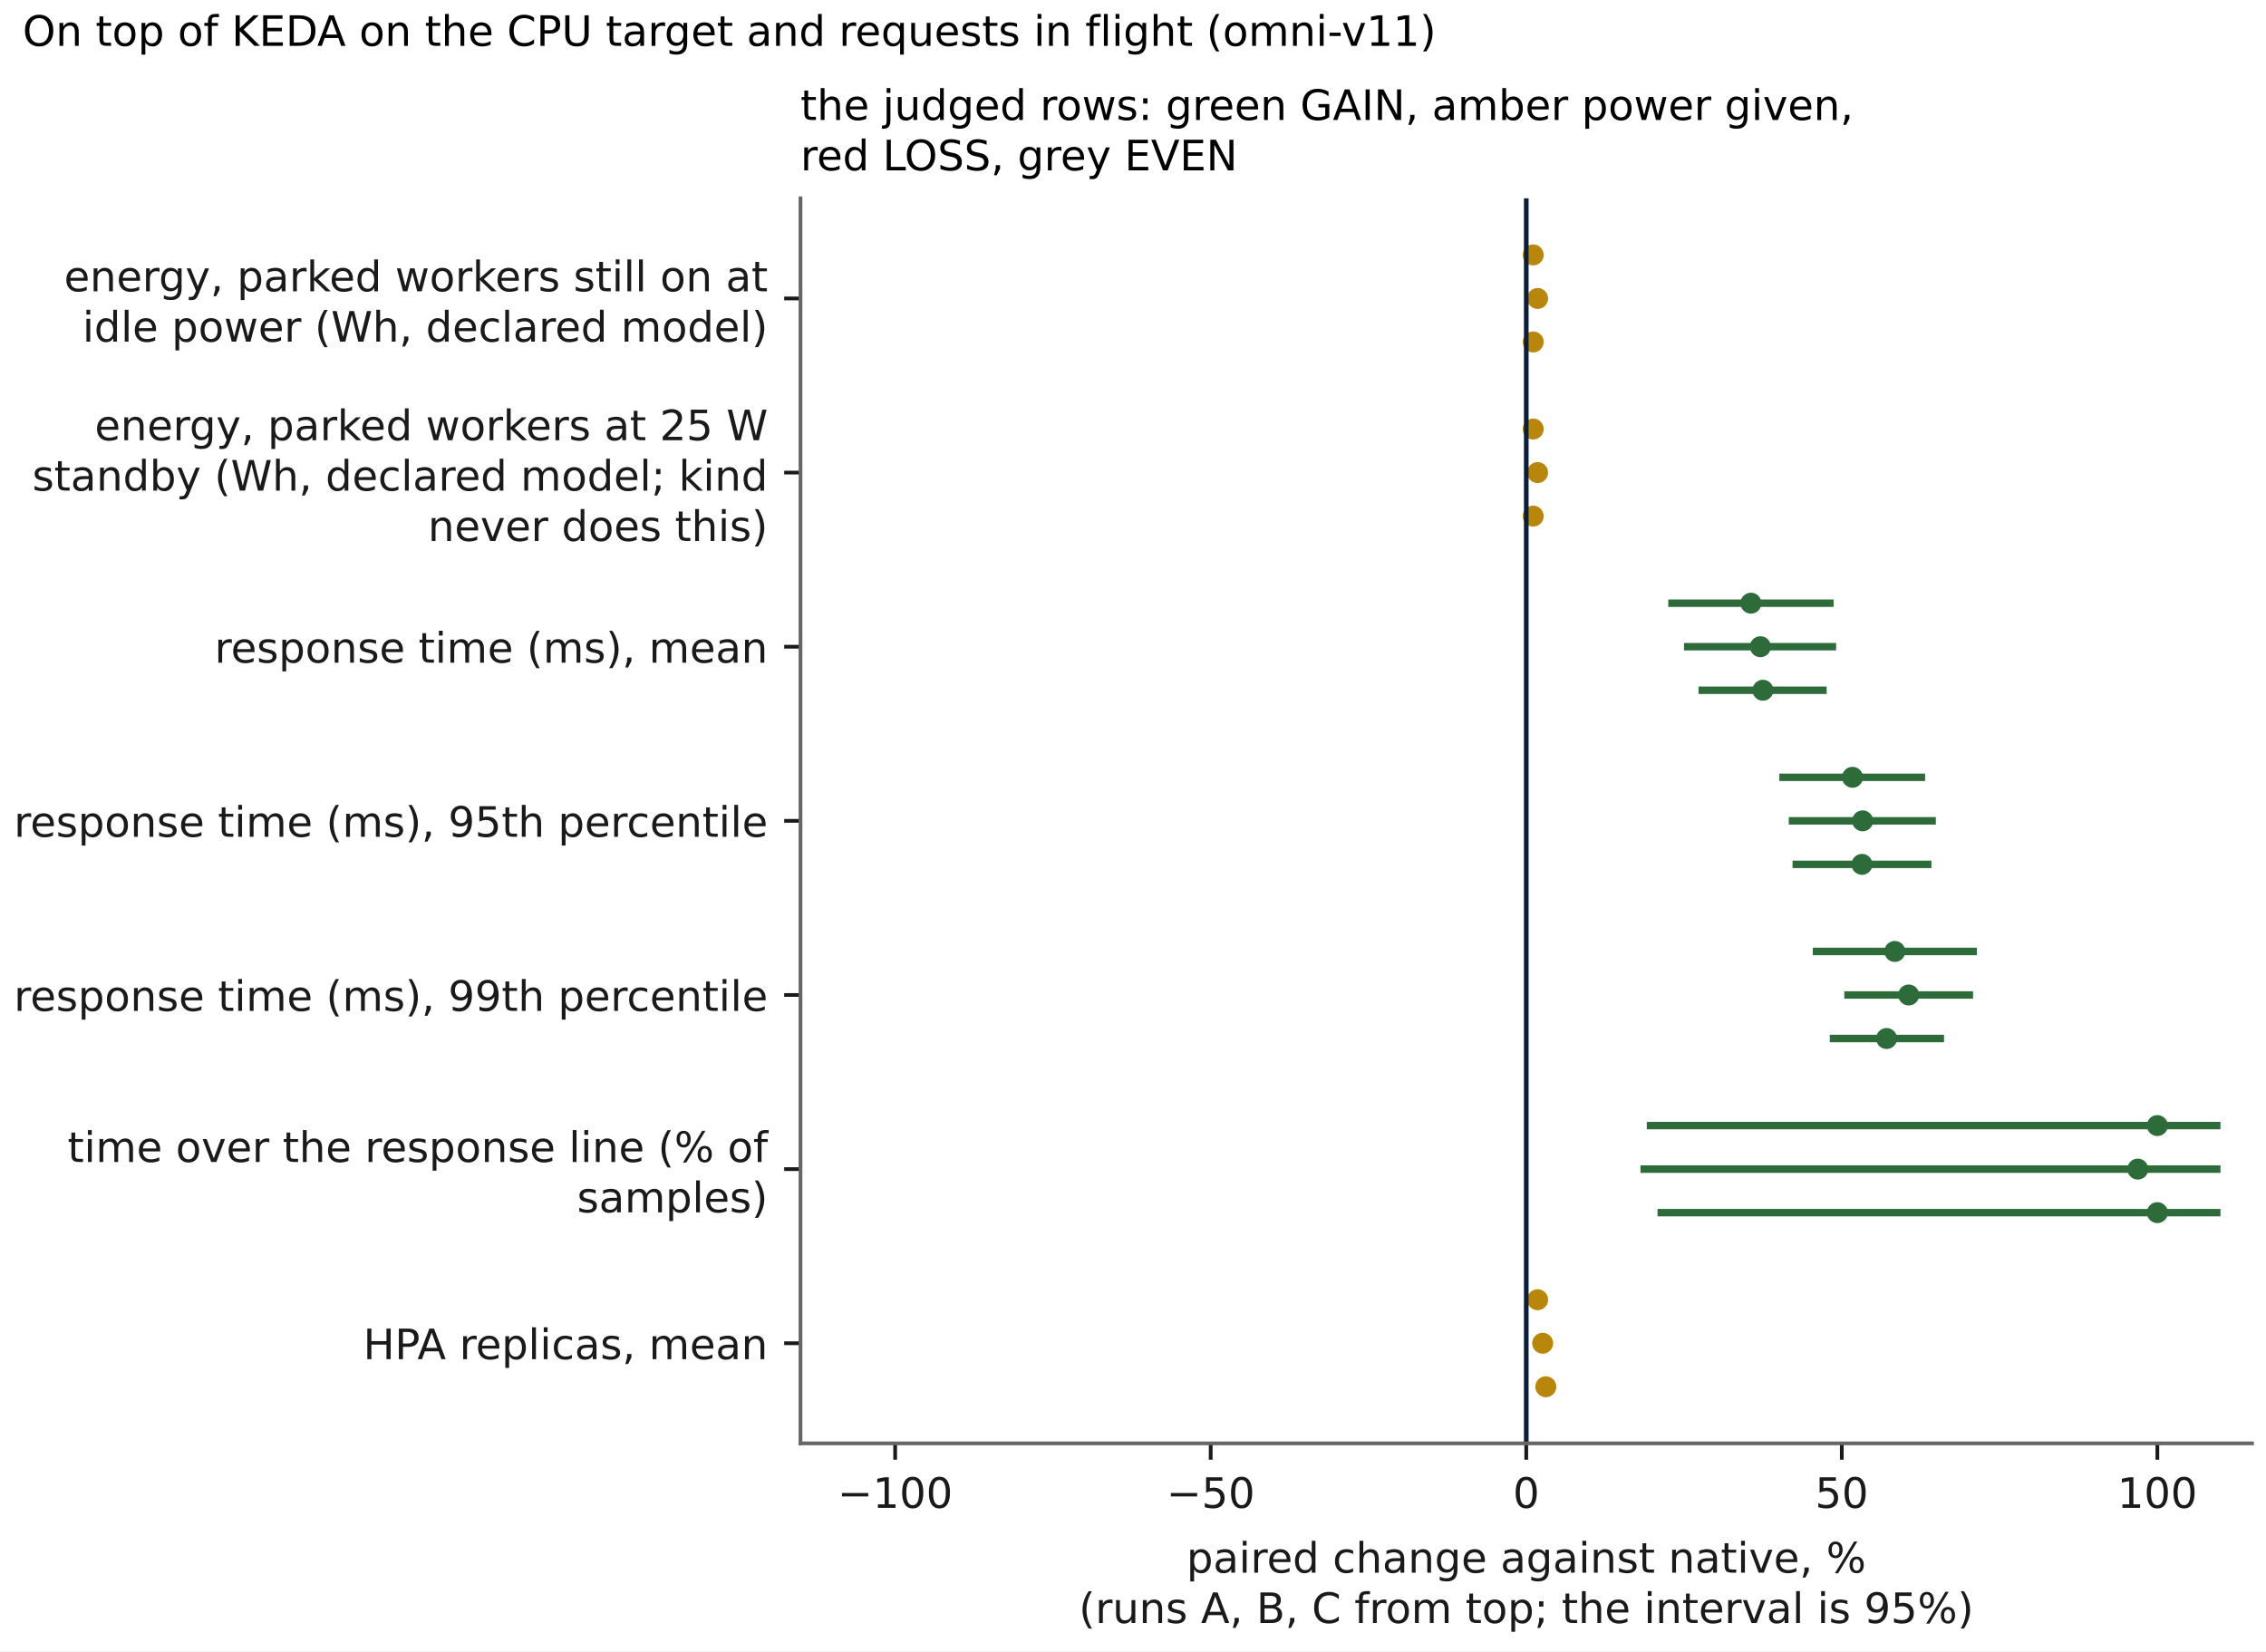
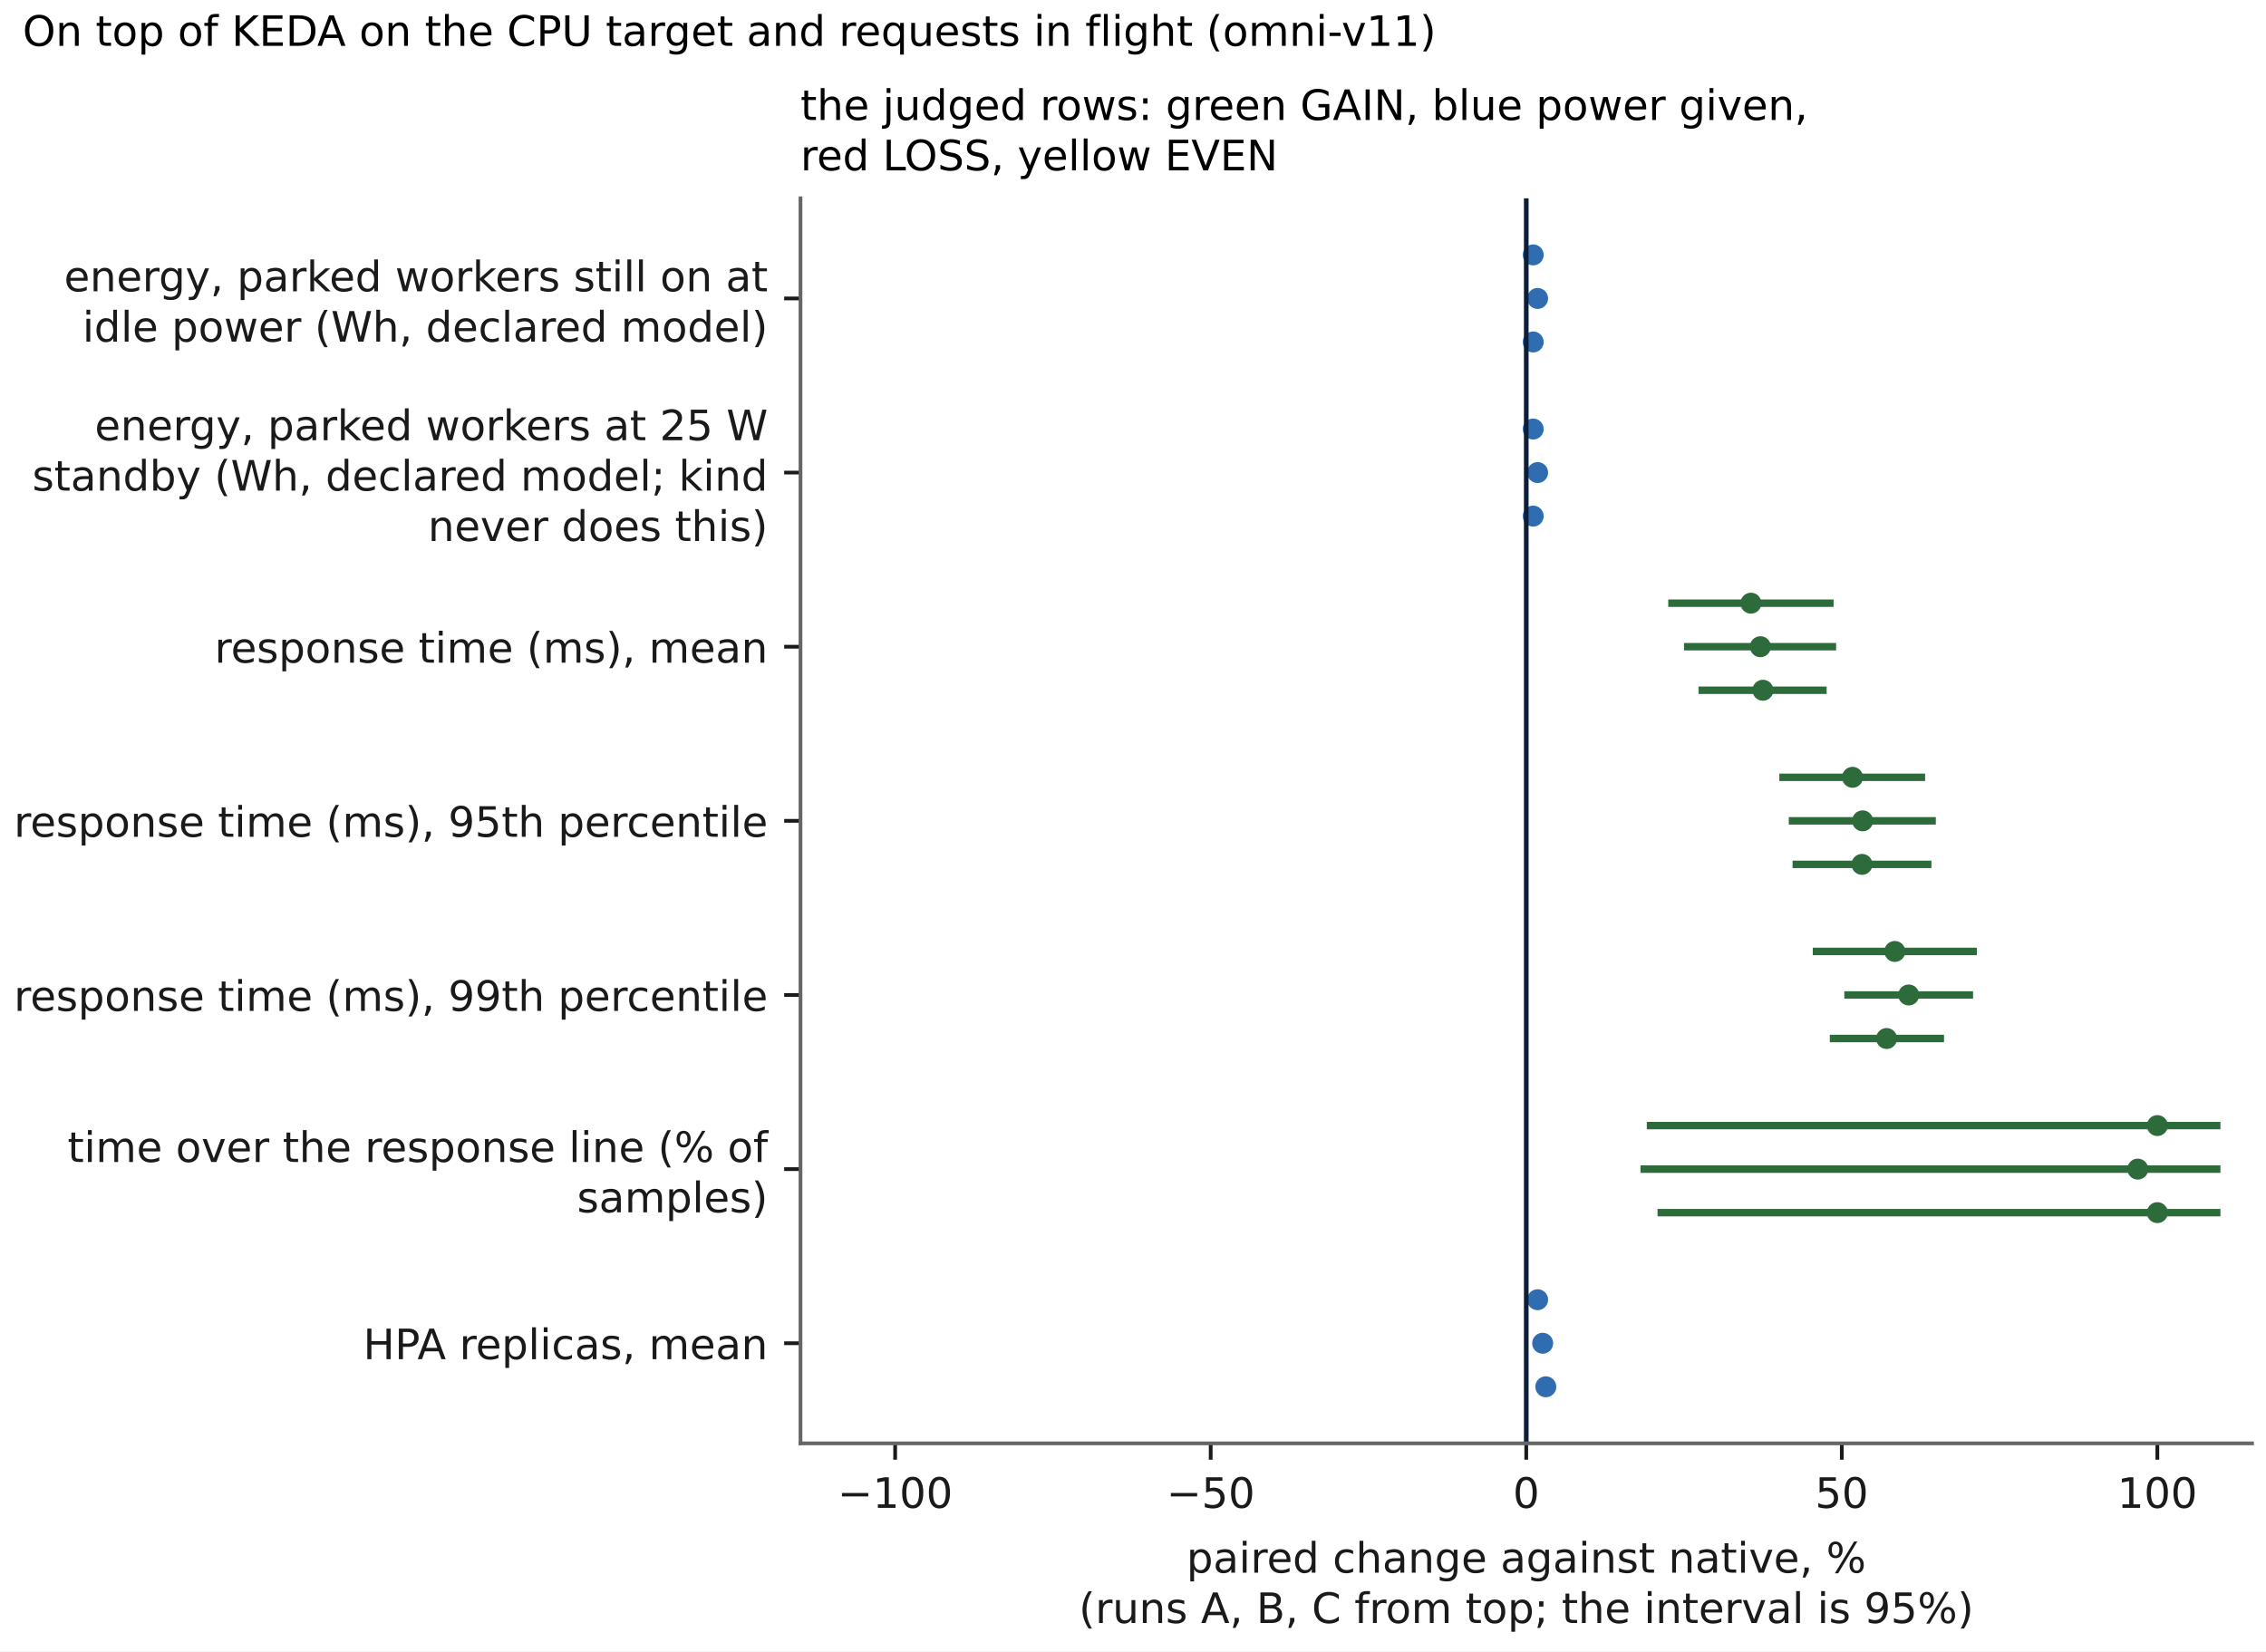
<svg xmlns="http://www.w3.org/2000/svg" xmlns:xlink="http://www.w3.org/1999/xlink" width="486pt" height="354.24pt" viewBox="0 0 486 354.24" version="1.1">
  <defs>
    <style type="text/css">*{stroke-linejoin: round; stroke-linecap: butt}</style>
  </defs>
  <g id="figure_1">
    <g id="patch_1">
      <path d="M 0 354.24  L 486 354.24  L 486 0  L 0 0  z " style="fill: #ffffff" />
    </g>
    <g id="axes_1">
      <g id="patch_2">
        <path d="M 171.685 309.635  L 483 309.635  L 483 42.543  L 171.685 42.543  z " style="fill: #ffffff" />
      </g>
      <g id="matplotlib.axis_1">
        <g id="xtick_1">
          <g id="line2d_1">
            <defs>
              <path id="m814b2a8047" d="M 0 0  L 0 3.5  " style="stroke: #1a1a1a; stroke-width: 0.8" />
            </defs>
            <g>
              <use xlink:href="#m814b2a8047" x="191.988" y="309.635" style="fill: #1a1a1a; stroke: #1a1a1a; stroke-width: 0.8" />
            </g>
          </g>
          <g id="text_1">
            <text style="font-size: 9px; font-family: 'DejaVu Sans'; text-anchor: middle; fill: #1a1a1a" x="191.988" y="323.473" transform="rotate(-0 191.9884 323.4727)">−100</text>
          </g>
        </g>
        <g id="xtick_2">
          <g id="line2d_2">
            <g>
              <use xlink:href="#m814b2a8047" x="259.665" y="309.635" style="fill: #1a1a1a; stroke: #1a1a1a; stroke-width: 0.8" />
            </g>
          </g>
          <g id="text_2">
            <text style="font-size: 9px; font-family: 'DejaVu Sans'; text-anchor: middle; fill: #1a1a1a" x="259.665" y="323.473" transform="rotate(-0 259.6654 323.4727)">−50</text>
          </g>
        </g>
        <g id="xtick_3">
          <g id="line2d_3">
            <g>
              <use xlink:href="#m814b2a8047" x="327.342" y="309.635" style="fill: #1a1a1a; stroke: #1a1a1a; stroke-width: 0.8" />
            </g>
          </g>
          <g id="text_3">
            <text style="font-size: 9px; font-family: 'DejaVu Sans'; text-anchor: middle; fill: #1a1a1a" x="327.342" y="323.473" transform="rotate(-0 327.3425 323.4727)">0</text>
          </g>
        </g>
        <g id="xtick_4">
          <g id="line2d_4">
            <g>
              <use xlink:href="#m814b2a8047" x="395.02" y="309.635" style="fill: #1a1a1a; stroke: #1a1a1a; stroke-width: 0.8" />
            </g>
          </g>
          <g id="text_4">
            <text style="font-size: 9px; font-family: 'DejaVu Sans'; text-anchor: middle; fill: #1a1a1a" x="395.02" y="323.473" transform="rotate(-0 395.0196 323.4727)">50</text>
          </g>
        </g>
        <g id="xtick_5">
          <g id="line2d_5">
            <g>
              <use xlink:href="#m814b2a8047" x="462.697" y="309.635" style="fill: #1a1a1a; stroke: #1a1a1a; stroke-width: 0.8" />
            </g>
          </g>
          <g id="text_5">
            <text style="font-size: 9px; font-family: 'DejaVu Sans'; text-anchor: middle; fill: #1a1a1a" x="462.697" y="323.473" transform="rotate(-0 462.6966 323.4727)">100</text>
          </g>
        </g>
        <g id="text_6">
          <text style="font-size: 9px; font-family: 'DejaVu Sans'; fill: #1a1a1a" transform="translate(254.4748 337.3743)">paired change against native, %</text>
          <text style="font-size: 9px; font-family: 'DejaVu Sans'; fill: #1a1a1a" transform="translate(231.3941 348.1768)">(runs A, B, C from top; the interval is 95%)</text>
        </g>
      </g>
      <g id="matplotlib.axis_2">
        <g id="ytick_1">
          <g id="line2d_6">
            <defs>
              <path id="m31e56b5a68" d="M 0 0  L -3.5 0  " style="stroke: #1a1a1a; stroke-width: 0.8" />
            </defs>
            <g>
              <use xlink:href="#m31e56b5a68" x="171.685" y="288.155" style="fill: #1a1a1a; stroke: #1a1a1a; stroke-width: 0.8" />
            </g>
          </g>
          <g id="text_7">
            <text style="font-size: 9px; font-family: 'DejaVu Sans'; text-anchor: end; fill: #1a1a1a" x="164.685" y="291.575" transform="rotate(-0 164.6852 291.5747)">HPA replicas, mean</text>
          </g>
        </g>
        <g id="ytick_2">
          <g id="line2d_7">
            <g>
              <use xlink:href="#m31e56b5a68" x="171.685" y="250.8" style="fill: #1a1a1a; stroke: #1a1a1a; stroke-width: 0.8" />
            </g>
          </g>
          <g id="text_8">
            <text style="font-size: 9px; font-family: 'DejaVu Sans'; fill: #1a1a1a" transform="translate(14.49071 249.2685)">time over the response line (% of</text>
            <text style="font-size: 9px; font-family: 'DejaVu Sans'; fill: #1a1a1a" transform="translate(123.7634 260.071)">samples)</text>
          </g>
        </g>
        <g id="ytick_3">
          <g id="line2d_8">
            <g>
              <use xlink:href="#m31e56b5a68" x="171.685" y="213.445" style="fill: #1a1a1a; stroke: #1a1a1a; stroke-width: 0.8" />
            </g>
          </g>
          <g id="text_9">
            <text style="font-size: 9px; font-family: 'DejaVu Sans'; text-anchor: end; fill: #1a1a1a" x="164.685" y="216.864" transform="rotate(-0 164.6852 216.8638)">response time (ms), 99th percentile</text>
          </g>
        </g>
        <g id="ytick_4">
          <g id="line2d_9">
            <g>
              <use xlink:href="#m31e56b5a68" x="171.685" y="176.089" style="fill: #1a1a1a; stroke: #1a1a1a; stroke-width: 0.8" />
            </g>
          </g>
          <g id="text_10">
            <text style="font-size: 9px; font-family: 'DejaVu Sans'; text-anchor: end; fill: #1a1a1a" x="164.685" y="179.508" transform="rotate(-0 164.6852 179.5084)">response time (ms), 95th percentile</text>
          </g>
        </g>
        <g id="ytick_5">
          <g id="line2d_10">
            <g>
              <use xlink:href="#m31e56b5a68" x="171.685" y="138.734" style="fill: #1a1a1a; stroke: #1a1a1a; stroke-width: 0.8" />
            </g>
          </g>
          <g id="text_11">
            <text style="font-size: 9px; font-family: 'DejaVu Sans'; text-anchor: end; fill: #1a1a1a" x="164.685" y="142.153" transform="rotate(-0 164.6852 142.1529)">response time (ms), mean</text>
          </g>
        </g>
        <g id="ytick_6">
          <g id="line2d_11">
            <g>
              <use xlink:href="#m31e56b5a68" x="171.685" y="101.378" style="fill: #1a1a1a; stroke: #1a1a1a; stroke-width: 0.8" />
            </g>
          </g>
          <g id="text_12">
            <text style="font-size: 9px; font-family: 'DejaVu Sans'; fill: #1a1a1a" transform="translate(20.31118 94.44547)">energy, parked workers at 25 W</text>
            <text style="font-size: 9px; font-family: 'DejaVu Sans'; fill: #1a1a1a" transform="translate(6.925084 105.2479)">standby (Wh, declared model; kind</text>
            <text style="font-size: 9px; font-family: 'DejaVu Sans'; fill: #1a1a1a" transform="translate(91.77962 116.0504)">never does this)</text>
          </g>
        </g>
        <g id="ytick_7">
          <g id="line2d_12">
            <g>
              <use xlink:href="#m31e56b5a68" x="171.685" y="64.023" style="fill: #1a1a1a; stroke: #1a1a1a; stroke-width: 0.8" />
            </g>
          </g>
          <g id="text_13">
            <text style="font-size: 9px; font-family: 'DejaVu Sans'; fill: #1a1a1a" transform="translate(13.73415 62.49125)">energy, parked workers still on at</text>
            <text style="font-size: 9px; font-family: 'DejaVu Sans'; fill: #1a1a1a" transform="translate(17.69415 73.29371)">idle power (Wh, declared model)</text>
          </g>
        </g>
      </g>
      <g id="line2d_13">
-         <path d="M 328.019 278.817  L 331.538 278.817  " clip-path="url(#p31fef0eb9d)" style="fill: none; stroke: #b8860b; stroke-width: 1.6" />
+         <path d="M 328.019 278.817  L 331.538 278.817  " clip-path="url(#p31fef0eb9d)" style="fill: none; stroke: #2f6db0; stroke-width: 1.6" />
      </g>
      <g id="line2d_14">
        <defs>
-           <path id="m5563fab465" d="M 0 1.75  C 0.464 1.75 0.909 1.566 1.237 1.237  C 1.566 0.909 1.75 0.464 1.75 0  C 1.75 -0.464 1.566 -0.909 1.237 -1.237  C 0.909 -1.566 0.464 -1.75 0 -1.75  C -0.464 -1.75 -0.909 -1.566 -1.237 -1.237  C -1.566 -0.909 -1.75 -0.464 -1.75 0  C -1.75 0.464 -1.566 0.909 -1.237 1.237  C -0.909 1.566 -0.464 1.75 0 1.75  z " style="stroke: #b8860b" />
+           <path id="m39e15a943a" d="M 0 1.75  C 0.464 1.75 0.909 1.566 1.237 1.237  C 1.566 0.909 1.75 0.464 1.75 0  C 1.75 -0.464 1.566 -0.909 1.237 -1.237  C 0.909 -1.566 0.464 -1.75 0 -1.75  C -0.464 -1.75 -0.909 -1.566 -1.237 -1.237  C -1.566 -0.909 -1.75 -0.464 -1.75 0  C -1.75 0.464 -1.566 0.909 -1.237 1.237  C -0.909 1.566 -0.464 1.75 0 1.75  z " style="stroke: #2f6db0" />
        </defs>
        <g clip-path="url(#p31fef0eb9d)">
-           <use xlink:href="#m5563fab465" x="329.779" y="278.817" style="fill: #b8860b; stroke: #b8860b" />
+           <use xlink:href="#m39e15a943a" x="329.779" y="278.817" style="fill: #2f6db0; stroke: #2f6db0" />
        </g>
      </g>
      <g id="line2d_15">
-         <path d="M 329.373 288.155  L 332.486 288.155  " clip-path="url(#p31fef0eb9d)" style="fill: none; stroke: #b8860b; stroke-width: 1.6" />
+         <path d="M 329.373 288.155  L 332.486 288.155  " clip-path="url(#p31fef0eb9d)" style="fill: none; stroke: #2f6db0; stroke-width: 1.6" />
      </g>
      <g id="line2d_16">
        <g clip-path="url(#p31fef0eb9d)">
-           <use xlink:href="#m5563fab465" x="330.862" y="288.155" style="fill: #b8860b; stroke: #b8860b" />
+           <use xlink:href="#m39e15a943a" x="330.862" y="288.155" style="fill: #2f6db0; stroke: #2f6db0" />
        </g>
      </g>
      <g id="line2d_17">
-         <path d="M 329.914 297.494  L 333.027 297.494  " clip-path="url(#p31fef0eb9d)" style="fill: none; stroke: #b8860b; stroke-width: 1.6" />
+         <path d="M 329.914 297.494  L 333.027 297.494  " clip-path="url(#p31fef0eb9d)" style="fill: none; stroke: #2f6db0; stroke-width: 1.6" />
      </g>
      <g id="line2d_18">
        <g clip-path="url(#p31fef0eb9d)">
-           <use xlink:href="#m5563fab465" x="331.538" y="297.494" style="fill: #b8860b; stroke: #b8860b" />
+           <use xlink:href="#m39e15a943a" x="331.538" y="297.494" style="fill: #2f6db0; stroke: #2f6db0" />
        </g>
      </g>
      <g id="line2d_19">
        <path d="M 353.195 241.461  L 476.232 241.461  " clip-path="url(#p31fef0eb9d)" style="fill: none; stroke: #2e6b3a; stroke-width: 1.6" />
      </g>
      <g id="line2d_20">
        <defs>
          <path id="m73f3a7aa01" d="M 0 1.75  C 0.464 1.75 0.909 1.566 1.237 1.237  C 1.566 0.909 1.75 0.464 1.75 0  C 1.75 -0.464 1.566 -0.909 1.237 -1.237  C 0.909 -1.566 0.464 -1.75 0 -1.75  C -0.464 -1.75 -0.909 -1.566 -1.237 -1.237  C -1.566 -0.909 -1.75 -0.464 -1.75 0  C -1.75 0.464 -1.566 0.909 -1.237 1.237  C -0.909 1.566 -0.464 1.75 0 1.75  z " style="stroke: #2e6b3a" />
        </defs>
        <g clip-path="url(#p31fef0eb9d)">
          <use xlink:href="#m73f3a7aa01" x="462.697" y="241.461" style="fill: #2e6b3a; stroke: #2e6b3a" />
        </g>
      </g>
      <g id="line2d_21">
        <path d="M 351.842 250.8  L 476.232 250.8  " clip-path="url(#p31fef0eb9d)" style="fill: none; stroke: #2e6b3a; stroke-width: 1.6" />
      </g>
      <g id="line2d_22">
        <g clip-path="url(#p31fef0eb9d)">
          <use xlink:href="#m73f3a7aa01" x="458.501" y="250.8" style="fill: #2e6b3a; stroke: #2e6b3a" />
        </g>
      </g>
      <g id="line2d_23">
        <path d="M 355.496 260.139  L 476.232 260.139  " clip-path="url(#p31fef0eb9d)" style="fill: none; stroke: #2e6b3a; stroke-width: 1.6" />
      </g>
      <g id="line2d_24">
        <g clip-path="url(#p31fef0eb9d)">
          <use xlink:href="#m73f3a7aa01" x="462.697" y="260.139" style="fill: #2e6b3a; stroke: #2e6b3a" />
        </g>
      </g>
      <g id="line2d_25">
        <path d="M 388.793 204.106  L 423.985 204.106  " clip-path="url(#p31fef0eb9d)" style="fill: none; stroke: #2e6b3a; stroke-width: 1.6" />
      </g>
      <g id="line2d_26">
        <g clip-path="url(#p31fef0eb9d)">
          <use xlink:href="#m73f3a7aa01" x="406.389" y="204.106" style="fill: #2e6b3a; stroke: #2e6b3a" />
        </g>
      </g>
      <g id="line2d_27">
        <path d="M 395.561 213.445  L 423.173 213.445  " clip-path="url(#p31fef0eb9d)" style="fill: none; stroke: #2e6b3a; stroke-width: 1.6" />
      </g>
      <g id="line2d_28">
        <g clip-path="url(#p31fef0eb9d)">
          <use xlink:href="#m73f3a7aa01" x="409.367" y="213.445" style="fill: #2e6b3a; stroke: #2e6b3a" />
        </g>
      </g>
      <g id="line2d_29">
        <path d="M 392.448 222.783  L 416.947 222.783  " clip-path="url(#p31fef0eb9d)" style="fill: none; stroke: #2e6b3a; stroke-width: 1.6" />
      </g>
      <g id="line2d_30">
        <g clip-path="url(#p31fef0eb9d)">
          <use xlink:href="#m73f3a7aa01" x="404.63" y="222.783" style="fill: #2e6b3a; stroke: #2e6b3a" />
        </g>
      </g>
      <g id="line2d_31">
        <path d="M 381.62 166.75  L 412.886 166.75  " clip-path="url(#p31fef0eb9d)" style="fill: none; stroke: #2e6b3a; stroke-width: 1.6" />
      </g>
      <g id="line2d_32">
        <g clip-path="url(#p31fef0eb9d)">
          <use xlink:href="#m73f3a7aa01" x="397.321" y="166.75" style="fill: #2e6b3a; stroke: #2e6b3a" />
        </g>
      </g>
      <g id="line2d_33">
        <path d="M 383.65 176.089  L 415.187 176.089  " clip-path="url(#p31fef0eb9d)" style="fill: none; stroke: #2e6b3a; stroke-width: 1.6" />
      </g>
      <g id="line2d_34">
        <g clip-path="url(#p31fef0eb9d)">
          <use xlink:href="#m73f3a7aa01" x="399.486" y="176.089" style="fill: #2e6b3a; stroke: #2e6b3a" />
        </g>
      </g>
      <g id="line2d_35">
        <path d="M 384.462 185.428  L 414.24 185.428  " clip-path="url(#p31fef0eb9d)" style="fill: none; stroke: #2e6b3a; stroke-width: 1.6" />
      </g>
      <g id="line2d_36">
        <g clip-path="url(#p31fef0eb9d)">
          <use xlink:href="#m73f3a7aa01" x="399.351" y="185.428" style="fill: #2e6b3a; stroke: #2e6b3a" />
        </g>
      </g>
      <g id="line2d_37">
        <path d="M 357.797 129.395  L 393.26 129.395  " clip-path="url(#p31fef0eb9d)" style="fill: none; stroke: #2e6b3a; stroke-width: 1.6" />
      </g>
      <g id="line2d_38">
        <g clip-path="url(#p31fef0eb9d)">
          <use xlink:href="#m73f3a7aa01" x="375.529" y="129.395" style="fill: #2e6b3a; stroke: #2e6b3a" />
        </g>
      </g>
      <g id="line2d_39">
        <path d="M 361.181 138.734  L 393.801 138.734  " clip-path="url(#p31fef0eb9d)" style="fill: none; stroke: #2e6b3a; stroke-width: 1.6" />
      </g>
      <g id="line2d_40">
        <g clip-path="url(#p31fef0eb9d)">
          <use xlink:href="#m73f3a7aa01" x="377.559" y="138.734" style="fill: #2e6b3a; stroke: #2e6b3a" />
        </g>
      </g>
      <g id="line2d_41">
        <path d="M 364.294 148.073  L 391.771 148.073  " clip-path="url(#p31fef0eb9d)" style="fill: none; stroke: #2e6b3a; stroke-width: 1.6" />
      </g>
      <g id="line2d_42">
        <g clip-path="url(#p31fef0eb9d)">
          <use xlink:href="#m73f3a7aa01" x="378.1" y="148.073" style="fill: #2e6b3a; stroke: #2e6b3a" />
        </g>
      </g>
      <g id="line2d_43">
-         <path d="M 327.749 92.039  L 329.779 92.039  " clip-path="url(#p31fef0eb9d)" style="fill: none; stroke: #b8860b; stroke-width: 1.6" />
+         <path d="M 327.749 92.039  L 329.779 92.039  " clip-path="url(#p31fef0eb9d)" style="fill: none; stroke: #2f6db0; stroke-width: 1.6" />
      </g>
      <g id="line2d_44">
        <g clip-path="url(#p31fef0eb9d)">
-           <use xlink:href="#m5563fab465" x="328.831" y="92.039" style="fill: #b8860b; stroke: #b8860b" />
+           <use xlink:href="#m39e15a943a" x="328.831" y="92.039" style="fill: #2f6db0; stroke: #2f6db0" />
        </g>
      </g>
      <g id="line2d_45">
-         <path d="M 328.831 101.378  L 330.862 101.378  " clip-path="url(#p31fef0eb9d)" style="fill: none; stroke: #b8860b; stroke-width: 1.6" />
+         <path d="M 328.831 101.378  L 330.862 101.378  " clip-path="url(#p31fef0eb9d)" style="fill: none; stroke: #2f6db0; stroke-width: 1.6" />
      </g>
      <g id="line2d_46">
        <g clip-path="url(#p31fef0eb9d)">
-           <use xlink:href="#m5563fab465" x="329.779" y="101.378" style="fill: #b8860b; stroke: #b8860b" />
+           <use xlink:href="#m39e15a943a" x="329.779" y="101.378" style="fill: #2f6db0; stroke: #2f6db0" />
        </g>
      </g>
      <g id="line2d_47">
-         <path d="M 328.155 110.717  L 329.644 110.717  " clip-path="url(#p31fef0eb9d)" style="fill: none; stroke: #b8860b; stroke-width: 1.6" />
+         <path d="M 328.155 110.717  L 329.644 110.717  " clip-path="url(#p31fef0eb9d)" style="fill: none; stroke: #2f6db0; stroke-width: 1.6" />
      </g>
      <g id="line2d_48">
        <g clip-path="url(#p31fef0eb9d)">
-           <use xlink:href="#m5563fab465" x="328.831" y="110.717" style="fill: #b8860b; stroke: #b8860b" />
+           <use xlink:href="#m39e15a943a" x="328.831" y="110.717" style="fill: #2f6db0; stroke: #2f6db0" />
        </g>
      </g>
      <g id="line2d_49">
-         <path d="M 327.749 54.684  L 329.779 54.684  " clip-path="url(#p31fef0eb9d)" style="fill: none; stroke: #b8860b; stroke-width: 1.6" />
+         <path d="M 327.749 54.684  L 329.779 54.684  " clip-path="url(#p31fef0eb9d)" style="fill: none; stroke: #2f6db0; stroke-width: 1.6" />
      </g>
      <g id="line2d_50">
        <g clip-path="url(#p31fef0eb9d)">
-           <use xlink:href="#m5563fab465" x="328.831" y="54.684" style="fill: #b8860b; stroke: #b8860b" />
+           <use xlink:href="#m39e15a943a" x="328.831" y="54.684" style="fill: #2f6db0; stroke: #2f6db0" />
        </g>
      </g>
      <g id="line2d_51">
-         <path d="M 328.831 64.023  L 330.862 64.023  " clip-path="url(#p31fef0eb9d)" style="fill: none; stroke: #b8860b; stroke-width: 1.6" />
+         <path d="M 328.831 64.023  L 330.862 64.023  " clip-path="url(#p31fef0eb9d)" style="fill: none; stroke: #2f6db0; stroke-width: 1.6" />
      </g>
      <g id="line2d_52">
        <g clip-path="url(#p31fef0eb9d)">
-           <use xlink:href="#m5563fab465" x="329.779" y="64.023" style="fill: #b8860b; stroke: #b8860b" />
+           <use xlink:href="#m39e15a943a" x="329.779" y="64.023" style="fill: #2f6db0; stroke: #2f6db0" />
        </g>
      </g>
      <g id="line2d_53">
-         <path d="M 328.155 73.362  L 329.644 73.362  " clip-path="url(#p31fef0eb9d)" style="fill: none; stroke: #b8860b; stroke-width: 1.6" />
+         <path d="M 328.155 73.362  L 329.644 73.362  " clip-path="url(#p31fef0eb9d)" style="fill: none; stroke: #2f6db0; stroke-width: 1.6" />
      </g>
      <g id="line2d_54">
        <g clip-path="url(#p31fef0eb9d)">
-           <use xlink:href="#m5563fab465" x="328.831" y="73.362" style="fill: #b8860b; stroke: #b8860b" />
+           <use xlink:href="#m39e15a943a" x="328.831" y="73.362" style="fill: #2f6db0; stroke: #2f6db0" />
        </g>
      </g>
      <g id="line2d_55">
        <path d="M 327.342 309.635  L 327.342 42.543  " clip-path="url(#p31fef0eb9d)" style="fill: none; stroke: #0b1f3a; stroke-linecap: square" />
      </g>
      <g id="patch_3">
        <path d="M 171.685 309.635  L 171.685 42.543  " style="fill: none; stroke: #666666; stroke-width: 0.8; stroke-linejoin: miter; stroke-linecap: square" />
      </g>
      <g id="patch_4">
        <path d="M 171.685 309.635  L 483 309.635  " style="fill: none; stroke: #666666; stroke-width: 0.8; stroke-linejoin: miter; stroke-linecap: square" />
      </g>
      <g id="text_14">
-         <text style="font-size: 9px; font-family: 'DejaVu Sans'" transform="translate(171.6852 25.7409)">the judged rows: green GAIN, amber power given,</text>
-         <text style="font-size: 9px; font-family: 'DejaVu Sans'" transform="translate(171.6852 36.54336)">red LOSS, grey EVEN</text>
+         <text style="font-size: 9px; font-family: 'DejaVu Sans'" transform="translate(171.6852 25.7409)">the judged rows: green GAIN, blue power given,</text>
+         <text style="font-size: 9px; font-family: 'DejaVu Sans'" transform="translate(171.6852 36.54336)">red LOSS, yellow EVEN</text>
      </g>
    </g>
    <g id="text_15">
      <text style="font-size: 9px; font-family: 'DejaVu Sans'; text-anchor: start" x="4.86" y="9.839" transform="rotate(-0 4.86 9.838834)">On top of KEDA on the CPU target and requests in flight (omni-v11)</text>
    </g>
  </g>
  <defs>
    <clipPath id="p31fef0eb9d">
      <rect x="171.685" y="42.543" width="311.315" height="267.091" />
    </clipPath>
  </defs>
</svg>
